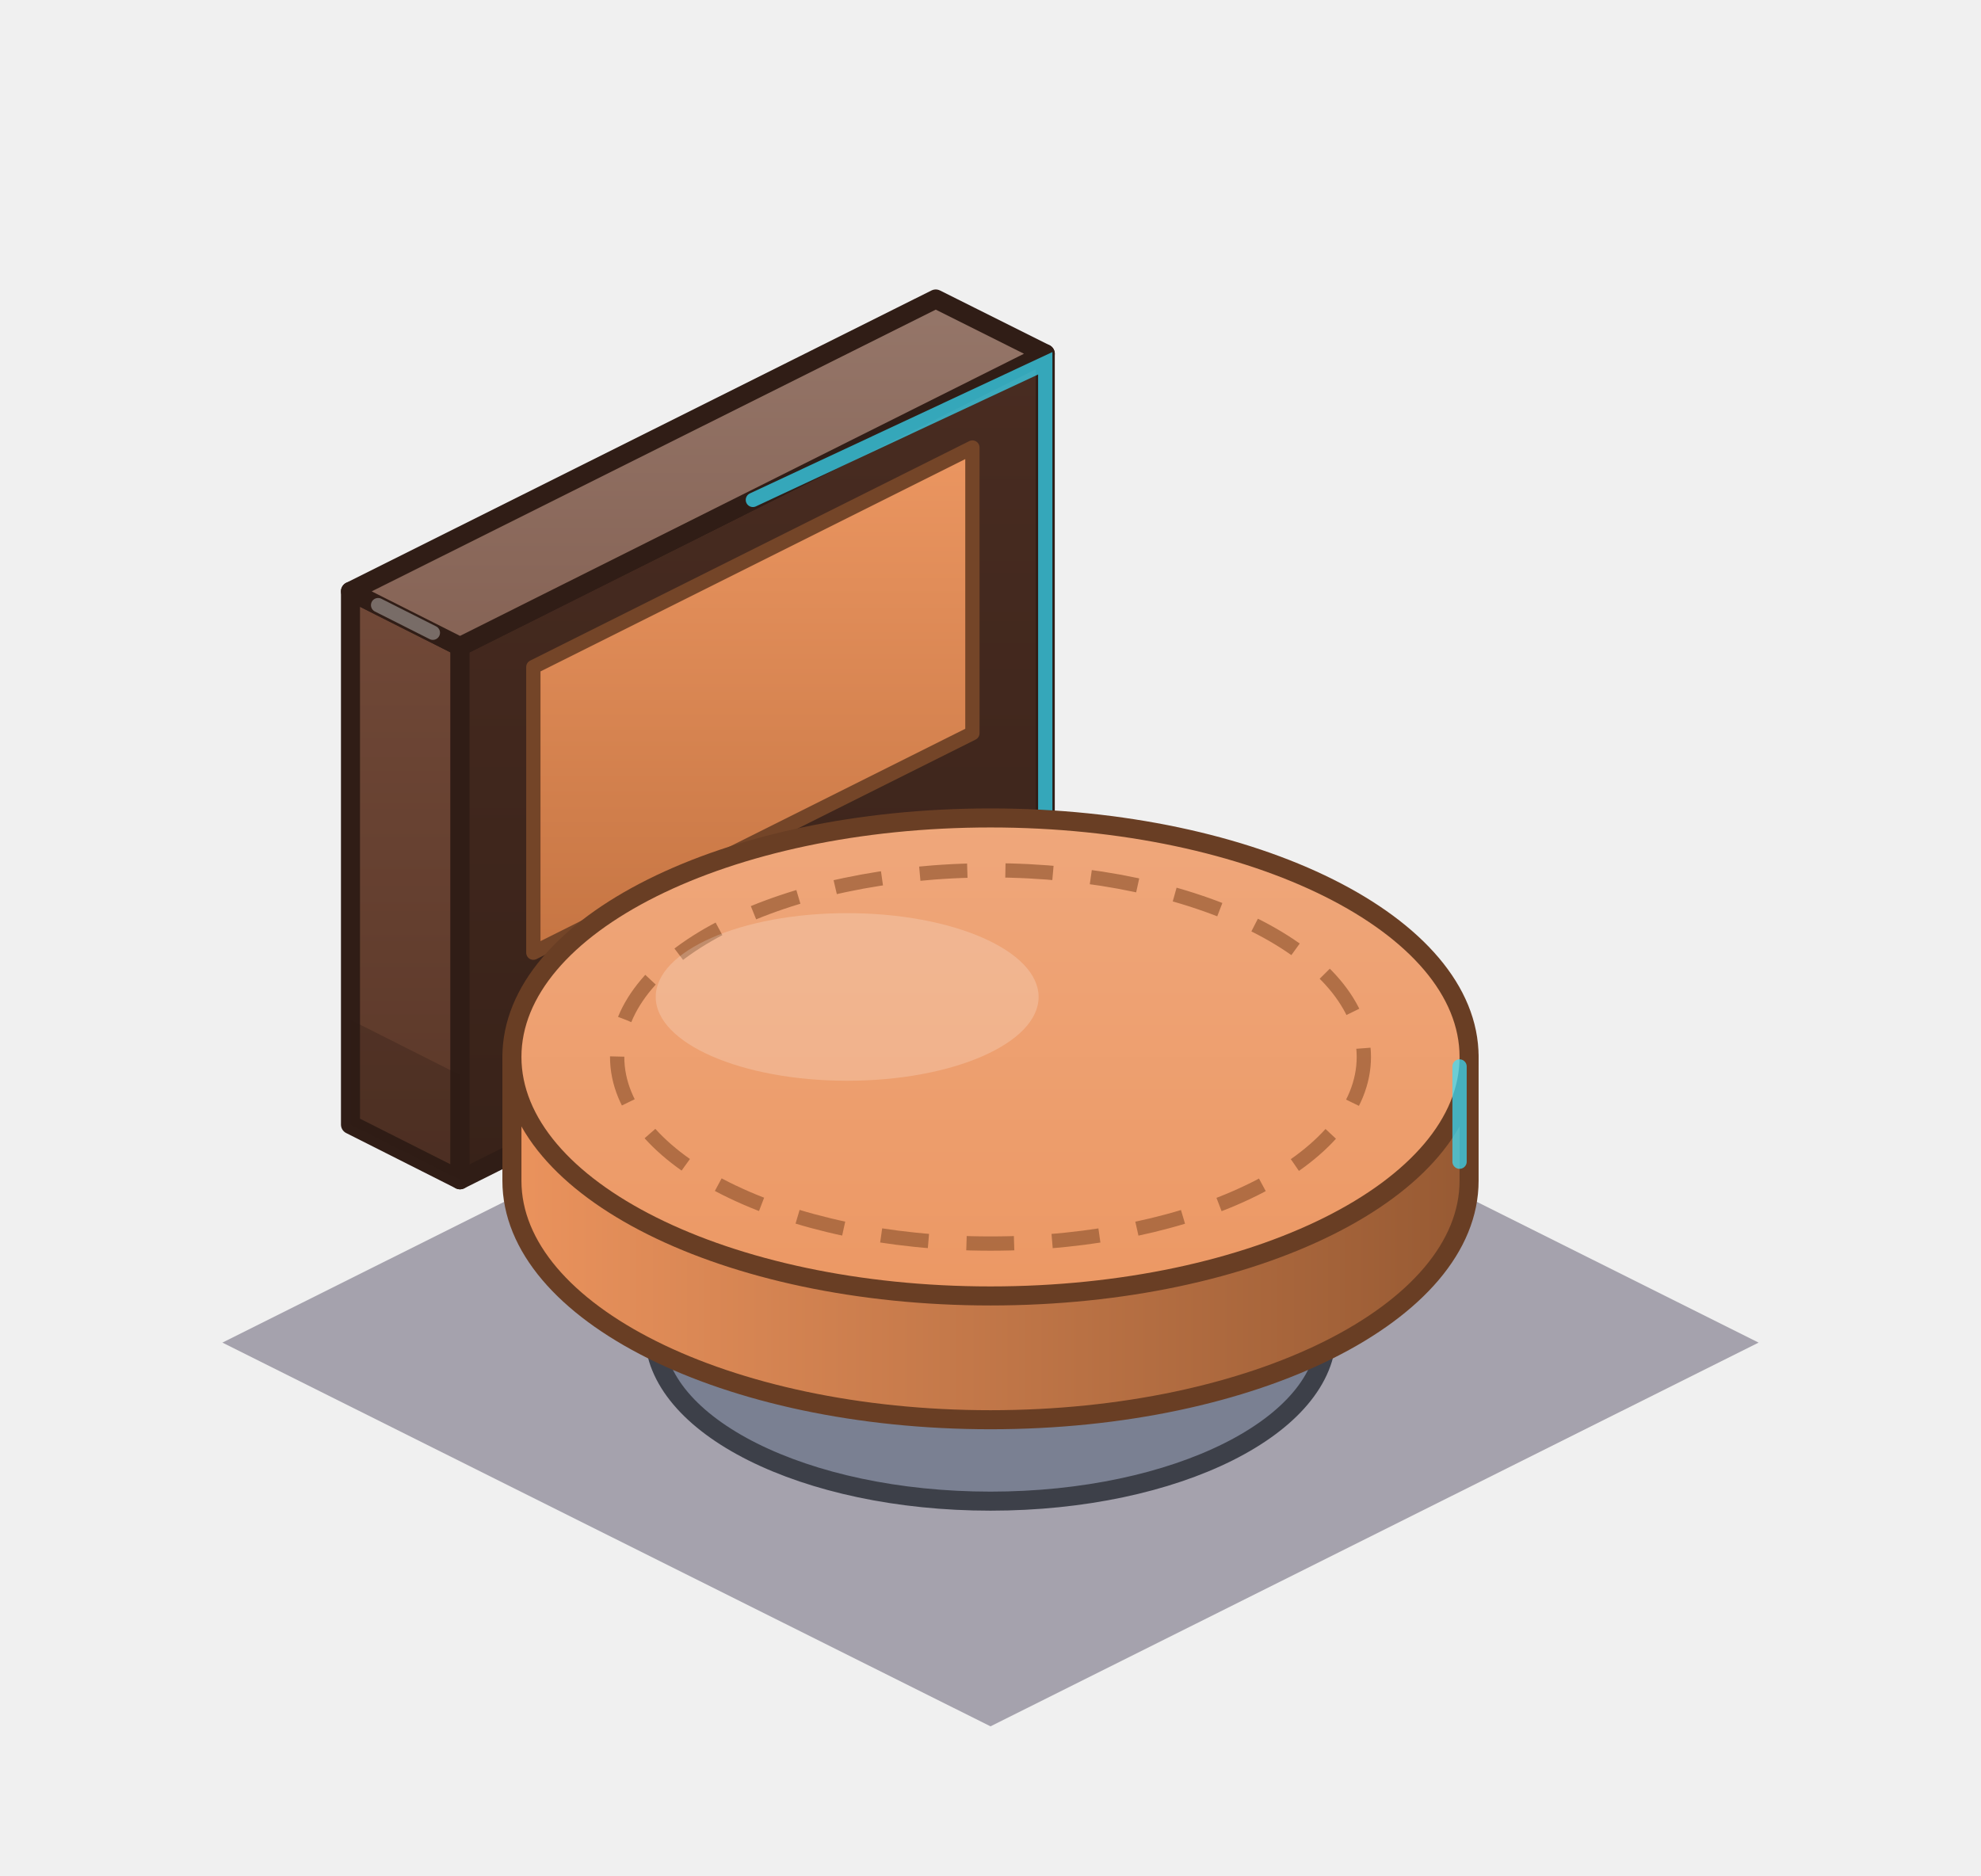
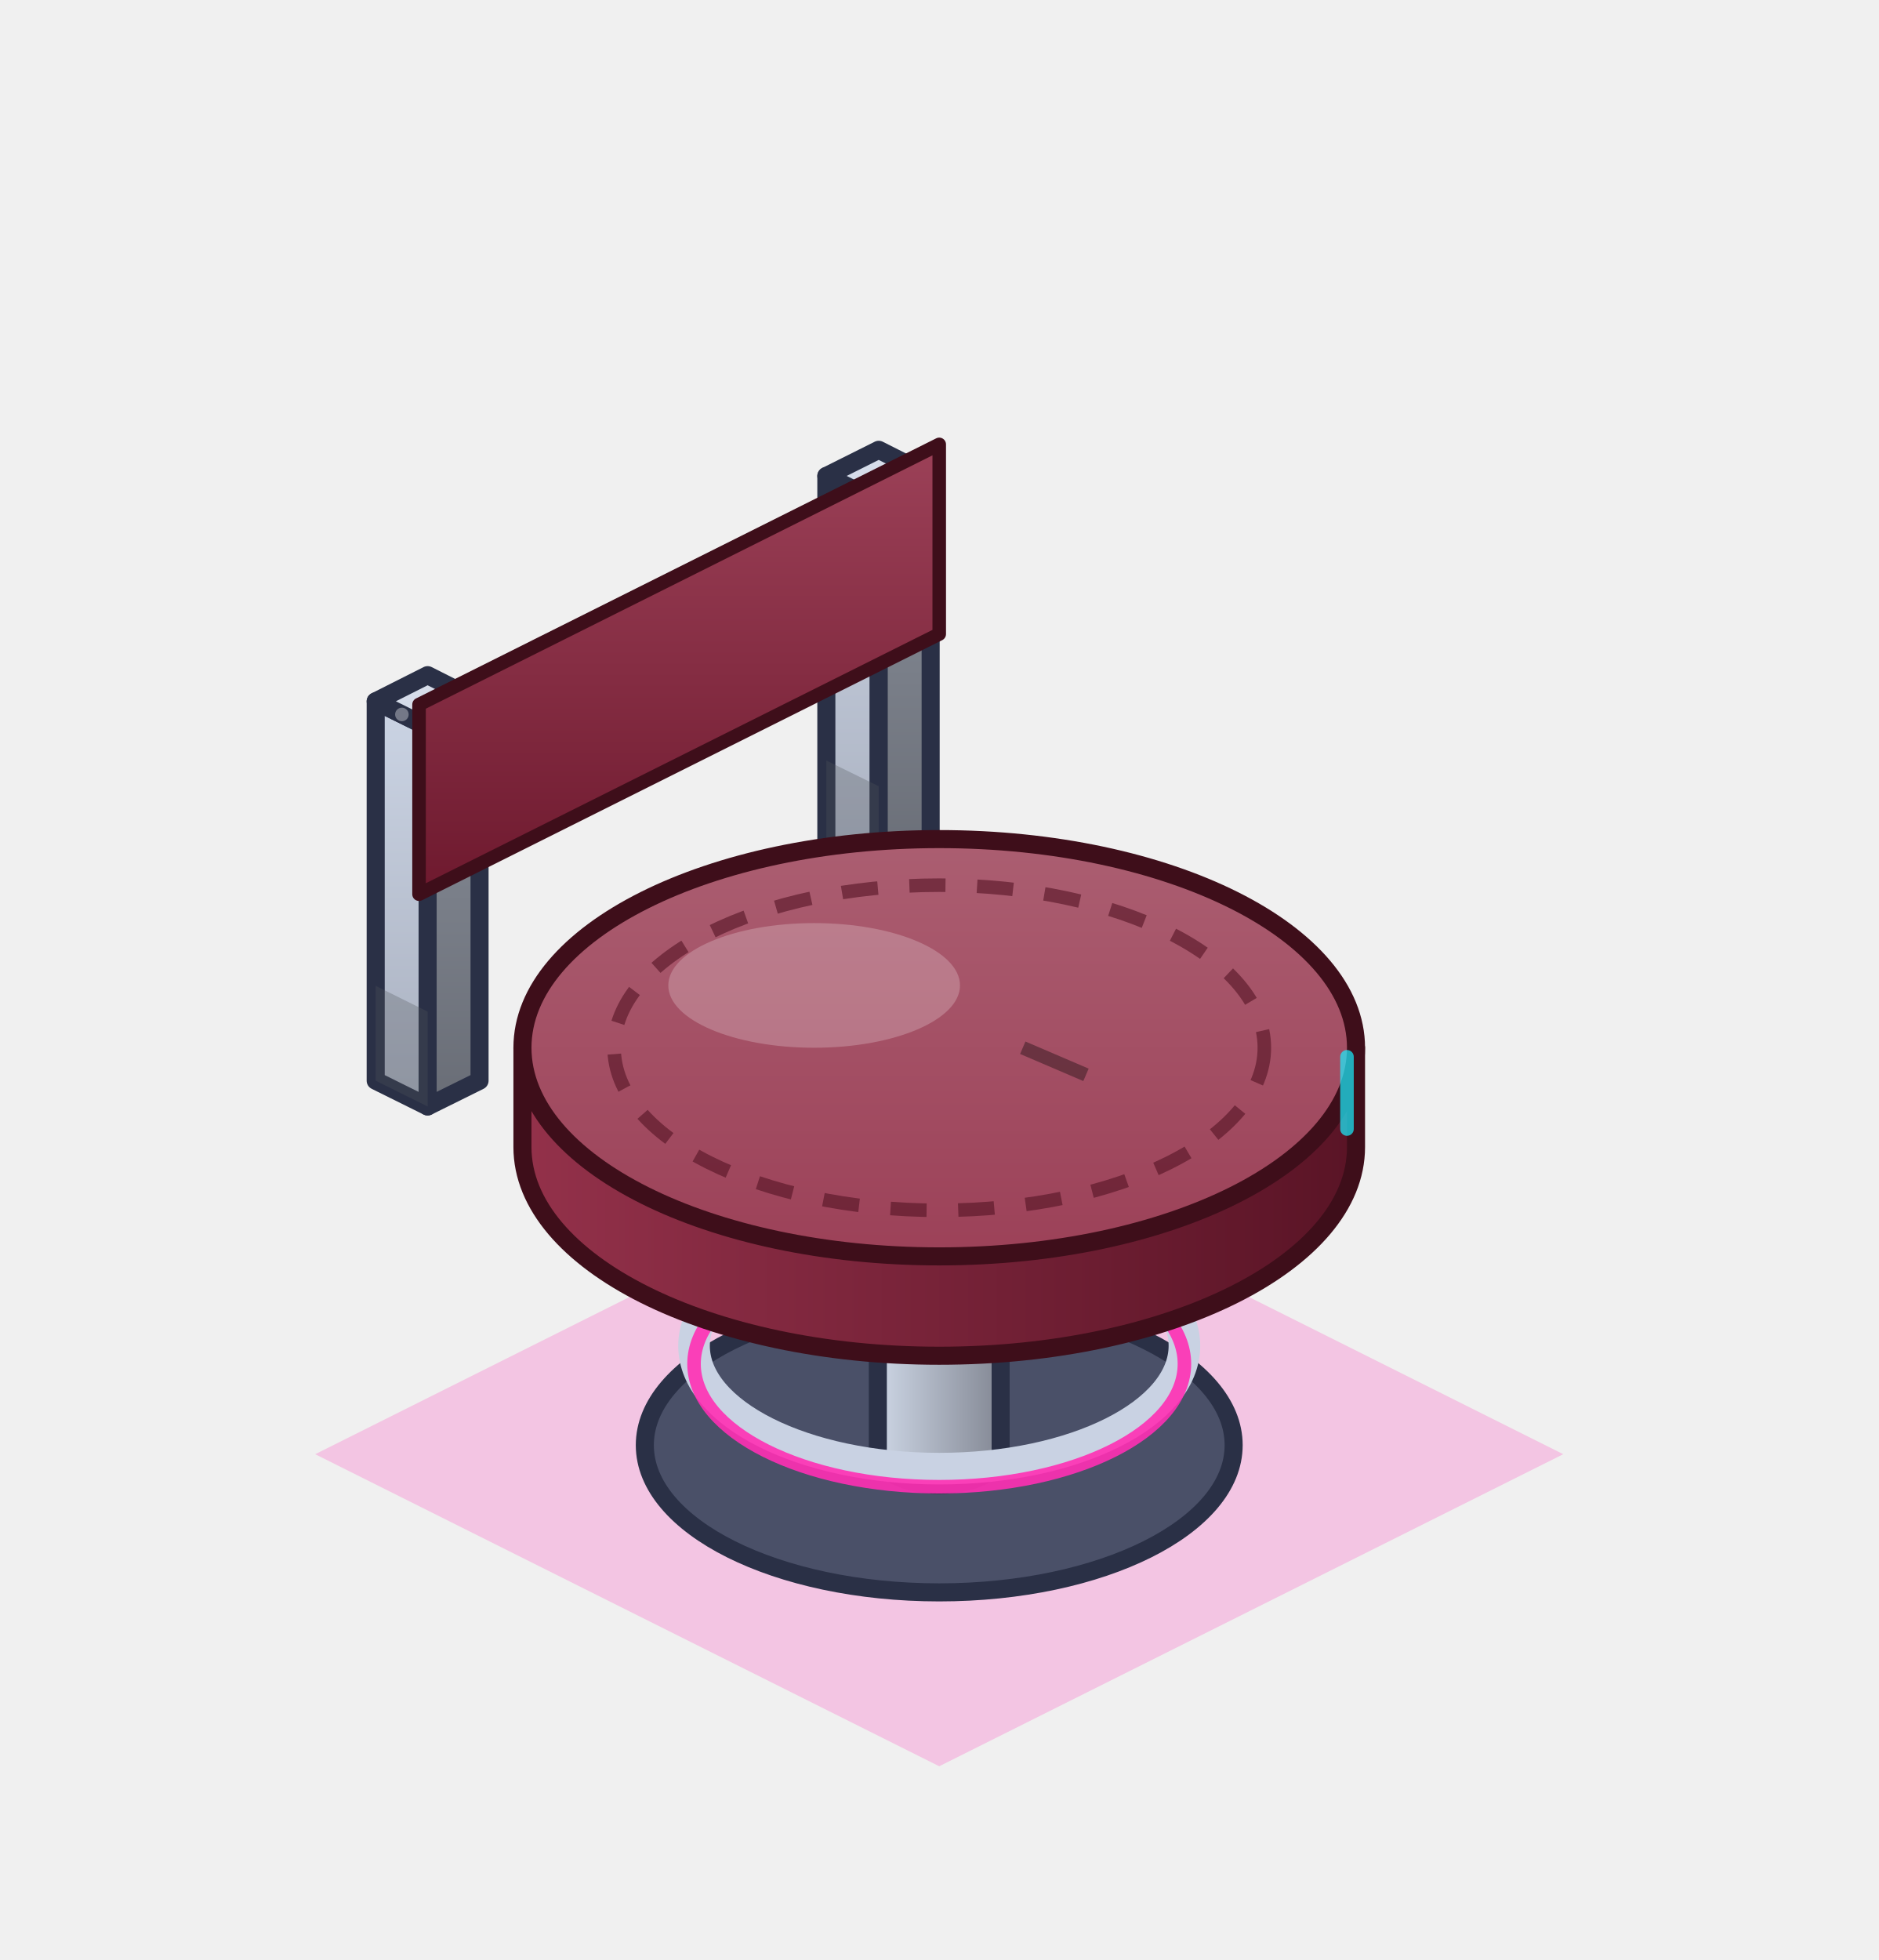
- <svg xmlns="http://www.w3.org/2000/svg" width="416" height="394" viewBox="0 0 416 394">
+ <svg xmlns="http://www.w3.org/2000/svg" width="416" height="434" viewBox="0 0 416 434">
  <defs>
    <linearGradient id="seat_far_g1" x1="0" y1="0" x2="0" y2="1">
-       <stop offset="0" stop-color="#714938" />
-       <stop offset="1" stop-color="#5a3728" />
+       <stop offset="0" stop-color="#cbd4e4" />
+       <stop offset="1" stop-color="#a9b0bf" />
    </linearGradient>
    <linearGradient id="seat_far_g2" x1="0" y1="0" x2="0" y2="1">
-       <stop offset="0" stop-color="#492c21" />
-       <stop offset="1" stop-color="#382219" />
+       <stop offset="0" stop-color="#898f9a" />
+       <stop offset="1" stop-color="#696d76" />
    </linearGradient>
    <linearGradient id="seat_far_g3" x1="0" y1="0" x2="0" y2="1">
-       <stop offset="0" stop-color="#957669" />
-       <stop offset="1" stop-color="#866355" />
+       <stop offset="0" stop-color="#d8deeb" />
+       <stop offset="1" stop-color="#d3dae8" />
    </linearGradient>
    <linearGradient id="seat_far_g4" x1="0" y1="0" x2="0" y2="1">
-       <stop offset="0" stop-color="#eb9661" />
-       <stop offset="1" stop-color="#c67543" />
+       <stop offset="0" stop-color="#cbd4e4" />
+       <stop offset="1" stop-color="#a9b0bf" />
    </linearGradient>
-     <linearGradient id="seat_far_g5" x1="0" y1="0" x2="1" y2="0">
-       <stop offset="0" stop-color="#aab2c7" />
-       <stop offset="1" stop-color="#6a6f7e" />
+     <linearGradient id="seat_far_g5" x1="0" y1="0" x2="0" y2="1">
+       <stop offset="0" stop-color="#898f9a" />
+       <stop offset="1" stop-color="#696d76" />
    </linearGradient>
    <linearGradient id="seat_far_g6" x1="0" y1="0" x2="0" y2="1">
-       <stop offset="0" stop-color="#c0c6d5" />
-       <stop offset="1" stop-color="#b5bcce" />
+       <stop offset="0" stop-color="#d8deeb" />
+       <stop offset="1" stop-color="#d3dae8" />
    </linearGradient>
-     <linearGradient id="seat_far_g7" x1="0" y1="0" x2="1" y2="0">
-       <stop offset="0" stop-color="#eb935d" />
-       <stop offset="1" stop-color="#975a33" />
+     <linearGradient id="seat_far_g7" x1="0" y1="0" x2="0" y2="1">
+       <stop offset="0" stop-color="#9c4158" />
+       <stop offset="1" stop-color="#6e192e" />
    </linearGradient>
-     <linearGradient id="seat_far_g8" x1="0" y1="0" x2="0" y2="1">
-       <stop offset="0" stop-color="#efa77b" />
-       <stop offset="1" stop-color="#ec9864" />
+     <linearGradient id="seat_far_g8" x1="0" y1="0" x2="1" y2="0">
+       <stop offset="0" stop-color="#cdd6e5" />
+       <stop offset="1" stop-color="#838894" />
+     </linearGradient>
+     <linearGradient id="seat_far_g9" x1="0" y1="0" x2="0" y2="1">
+       <stop offset="0" stop-color="#dae0ec" />
+       <stop offset="1" stop-color="#d4dbe9" />
+     </linearGradient>
+     <linearGradient id="seat_far_g10" x1="0" y1="0" x2="1" y2="0">
+       <stop offset="0" stop-color="#93314a" />
+       <stop offset="1" stop-color="#5a1426" />
+     </linearGradient>
+     <linearGradient id="seat_far_g11" x1="0" y1="0" x2="0" y2="1">
+       <stop offset="0" stop-color="#ab5e71" />
+       <stop offset="1" stop-color="#9c4158" />
    </linearGradient>
  </defs>
  <g id="shadow">
-     <polygon points="208.0,201.4 369.3,282.0 208.0,362.6 46.7,282.0" fill="#1a1230" opacity="0.35" />
+     <polygon points="208.0,252.9 346.2,322.0 208.0,391.1 69.8,322.0" fill="#ff2fb4" opacity="0.22" />
  </g>
  <g id="backrest">
-     <polygon points="73.6,124.2 96.6,135.8 96.6,247.8 73.6,236.2" fill="url(#seat_far_g1)" stroke="#301d16" stroke-width="4" stroke-linejoin="round" />
-     <polygon points="219.5,74.3 96.6,135.8 96.6,247.8 219.5,186.3" fill="url(#seat_far_g2)" stroke="#301d16" stroke-width="4" stroke-linejoin="round" />
-     <polygon points="73.6,214.2 96.6,225.8 96.6,247.8 73.6,236.2" fill="#2b1a13" opacity="0.3" />
-     <polygon points="196.5,62.8 219.5,74.3 96.6,135.8 73.6,124.2" fill="url(#seat_far_g3)" stroke="#301d16" stroke-width="4" stroke-linejoin="round" />
-     <polyline points="79.4,127.1 90.9,132.9" fill="none" stroke="#ffffff" stroke-width="3" stroke-opacity="0.35" stroke-linecap="round" />
-     <polyline points="219.5,180.3 219.5,76.3 158.1,105.0" fill="none" stroke="#38e1ff" stroke-width="3" stroke-opacity="0.7" stroke-linecap="round" />
-     <polygon points="204.2,94.0 112.0,140.1 112.0,200.1 204.2,154.0" fill="url(#seat_far_g4)" stroke="#744528" stroke-width="3" stroke-linejoin="round" />
+     <polygon points="183.0,105.4 194.6,111.1 194.6,195.1 183.0,189.4" fill="url(#seat_far_g1)" stroke="#2a3046" stroke-width="4" stroke-linejoin="round" />
+     <polygon points="206.1,105.4 194.6,111.1 194.6,195.1 206.1,189.4" fill="url(#seat_far_g2)" stroke="#2a3046" stroke-width="4" stroke-linejoin="round" />
+     <polygon points="183.0,168.4 194.6,174.1 194.6,195.1 183.0,189.4" fill="#50545b" opacity="0.3" />
+     <polygon points="194.6,99.6 206.1,105.4 194.6,111.1 183.0,105.4" fill="url(#seat_far_g3)" stroke="#2a3046" stroke-width="4" stroke-linejoin="round" />
+     <polyline points="188.8,108.2 188.8,108.2" fill="none" stroke="#ffffff" stroke-width="3" stroke-opacity="0.35" stroke-linecap="round" />
+     <polygon points="83.2,155.3 94.7,161.0 94.7,245.0 83.2,239.3" fill="url(#seat_far_g4)" stroke="#2a3046" stroke-width="4" stroke-linejoin="round" />
+     <polygon points="106.2,155.3 94.7,161.0 94.7,245.0 106.2,239.3" fill="url(#seat_far_g5)" stroke="#2a3046" stroke-width="4" stroke-linejoin="round" />
+     <polygon points="83.2,218.3 94.7,224.0 94.7,245.0 83.2,239.3" fill="#50545b" opacity="0.3" />
+     <polygon points="94.7,149.5 106.2,155.3 94.7,161.0 83.2,155.3" fill="url(#seat_far_g6)" stroke="#2a3046" stroke-width="4" stroke-linejoin="round" />
+     <polyline points="89.0,158.2 89.0,158.2" fill="none" stroke="#ffffff" stroke-width="3" stroke-opacity="0.35" stroke-linecap="round" />
+     <polygon points="208.0,98.4 92.8,156.0 92.8,198.0 208.0,140.4" fill="url(#seat_far_g7)" stroke="#3e0e1a" stroke-width="3" stroke-linejoin="round" />
  </g>
  <g id="stool">
-     <ellipse cx="208.0" cy="280.0" rx="70.6" ry="35.3" fill="#7a8092" stroke="#3d4049" stroke-width="4" opacity="1.00" />
-     <path d="M 191.7 246.0 L 191.7 282.0 A 16.3 8.1 0 0 0 224.3 282.0 L 224.3 246.0 Z" fill="url(#seat_far_g5)" stroke="#494d57" stroke-width="4" stroke-linejoin="round" />
-     <ellipse cx="208.0" cy="246.0" rx="16.3" ry="8.1" fill="url(#seat_far_g6)" stroke="#494d57" stroke-width="4" opacity="1.00" />
-     <ellipse cx="208.0" cy="266.0" rx="54.3" ry="27.2" fill="none" stroke="#6a6f7e" stroke-width="6" />
-     <path d="M 107.5 222.0 L 107.5 248.0 A 100.5 50.2 0 0 0 308.5 248.0 L 308.5 222.0 Z" fill="url(#seat_far_g7)" stroke="#693e24" stroke-width="4" stroke-linejoin="round" />
-     <ellipse cx="208.0" cy="222.0" rx="100.5" ry="50.2" fill="url(#seat_far_g8)" stroke="#693e24" stroke-width="4" opacity="1.00" />
-     <line x1="306.5" y1="244.0" x2="306.5" y2="224.0" stroke="#38e1ff" stroke-width="3" stroke-opacity="0.7" stroke-linecap="round" />
-     <ellipse cx="208.0" cy="222.0" rx="78.4" ry="39.2" fill="none" stroke="#975a33" stroke-width="3" stroke-dasharray="10 8" opacity="0.7" />
-     <ellipse cx="177.9" cy="209.4" rx="40.2" ry="17.6" fill="#ffffff" opacity="0.2" />
+     <ellipse cx="208.0" cy="320.0" rx="65.2" ry="32.6" fill="#4a5068" stroke="#2a3046" stroke-width="4" opacity="1.00" />
+     <path d="M 194.4 252.0 L 194.4 322.0 A 13.6 6.8 0 0 0 221.6 322.0 L 221.6 252.0 Z" fill="url(#seat_far_g8)" stroke="#2a3046" stroke-width="4" stroke-linejoin="round" />
+     <ellipse cx="208.0" cy="252.0" rx="13.6" ry="6.8" fill="url(#seat_far_g9)" stroke="#2a3046" stroke-width="4" opacity="1.00" />
+     <ellipse cx="208.0" cy="298.0" rx="54.3" ry="27.2" fill="none" stroke="#c9d2e3" stroke-width="7" />
+     <ellipse cx="208.0" cy="302.0" rx="54.3" ry="27.2" fill="none" stroke="#ff2fb4" stroke-width="3" opacity="0.9" />
+     <path d="M 115.7 232.0 L 115.7 254.0 A 92.3 46.2 0 0 0 300.3 254.0 L 300.3 232.0 Z" fill="url(#seat_far_g10)" stroke="#3e0e1a" stroke-width="4" stroke-linejoin="round" />
+     <ellipse cx="208.0" cy="232.0" rx="92.3" ry="46.2" fill="url(#seat_far_g11)" stroke="#3e0e1a" stroke-width="4" opacity="1.00" />
+     <line x1="298.3" y1="250.0" x2="298.3" y2="234.0" stroke="#19f0ff" stroke-width="3" stroke-opacity="0.7" stroke-linecap="round" />
+     <ellipse cx="208.0" cy="232.0" rx="72.0" ry="36.0" fill="none" stroke="#531323" stroke-width="3" stroke-dasharray="8 7" opacity="0.6" />
+     <ellipse cx="180.3" cy="218.2" rx="32.3" ry="13.8" fill="#ffffff" opacity="0.22" />
+     <path d="M 226.5 232.0 l 14 6" stroke="#000000" stroke-width="3" opacity="0.35" />
  </g>
</svg>
